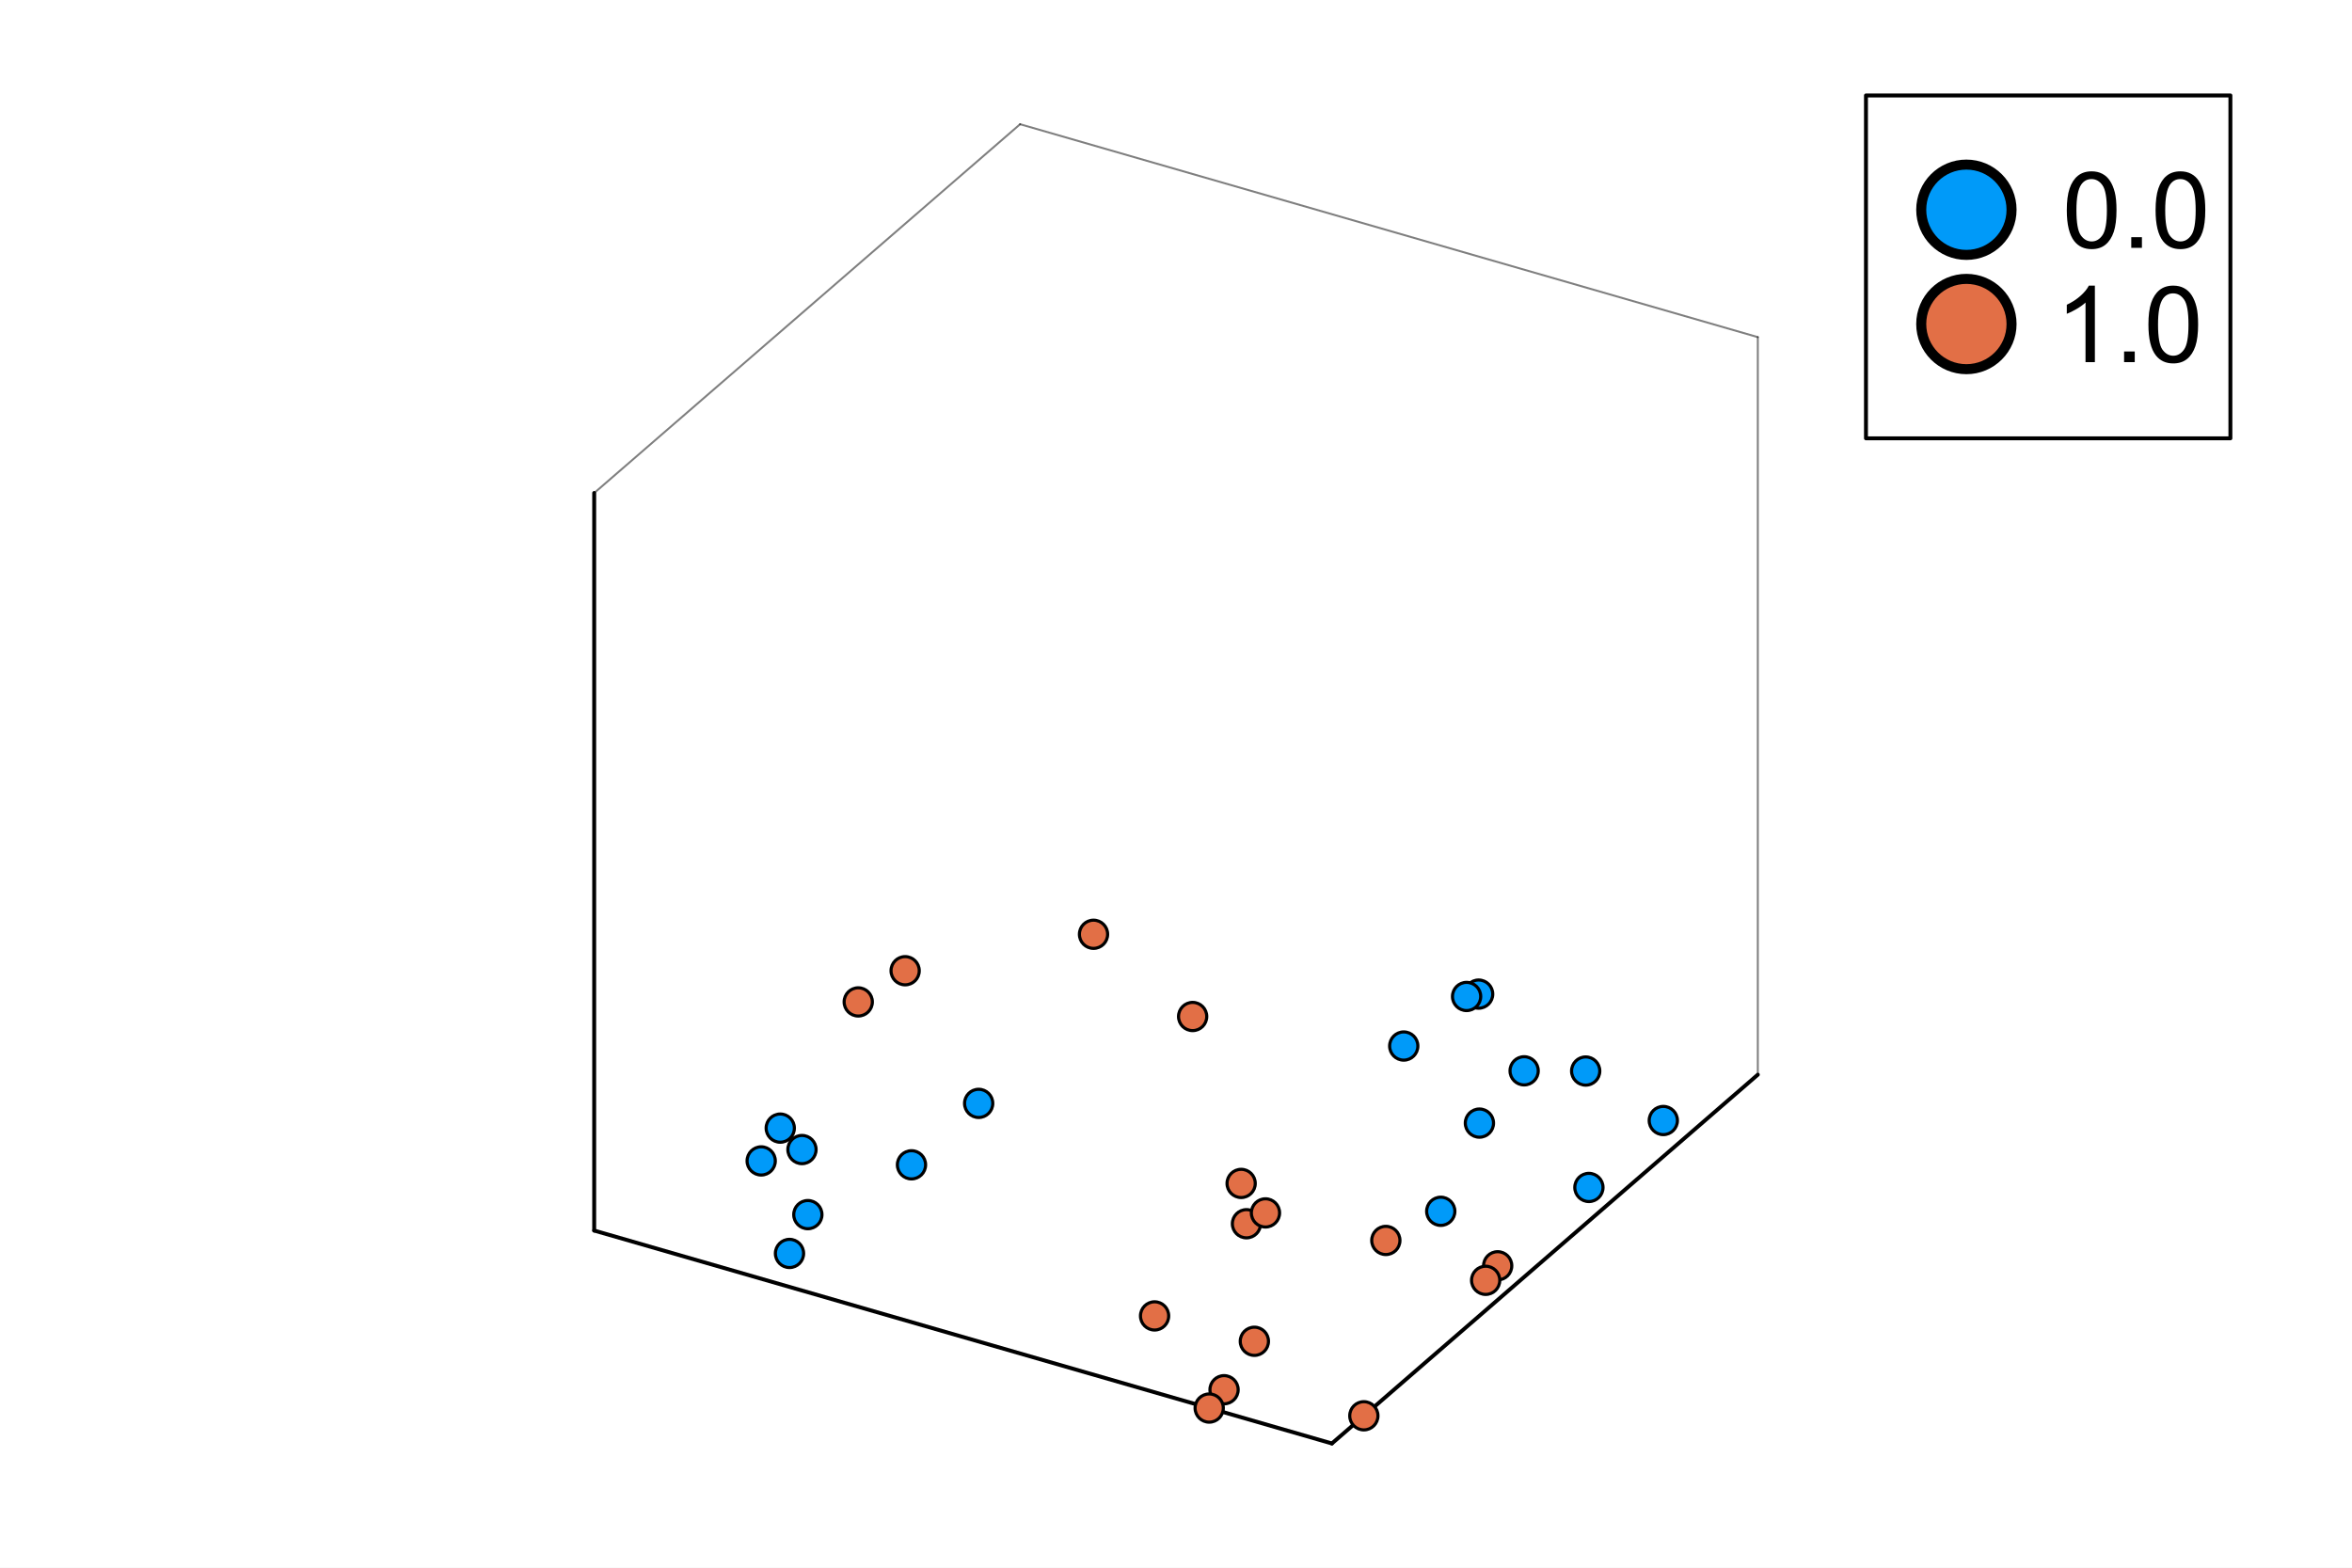
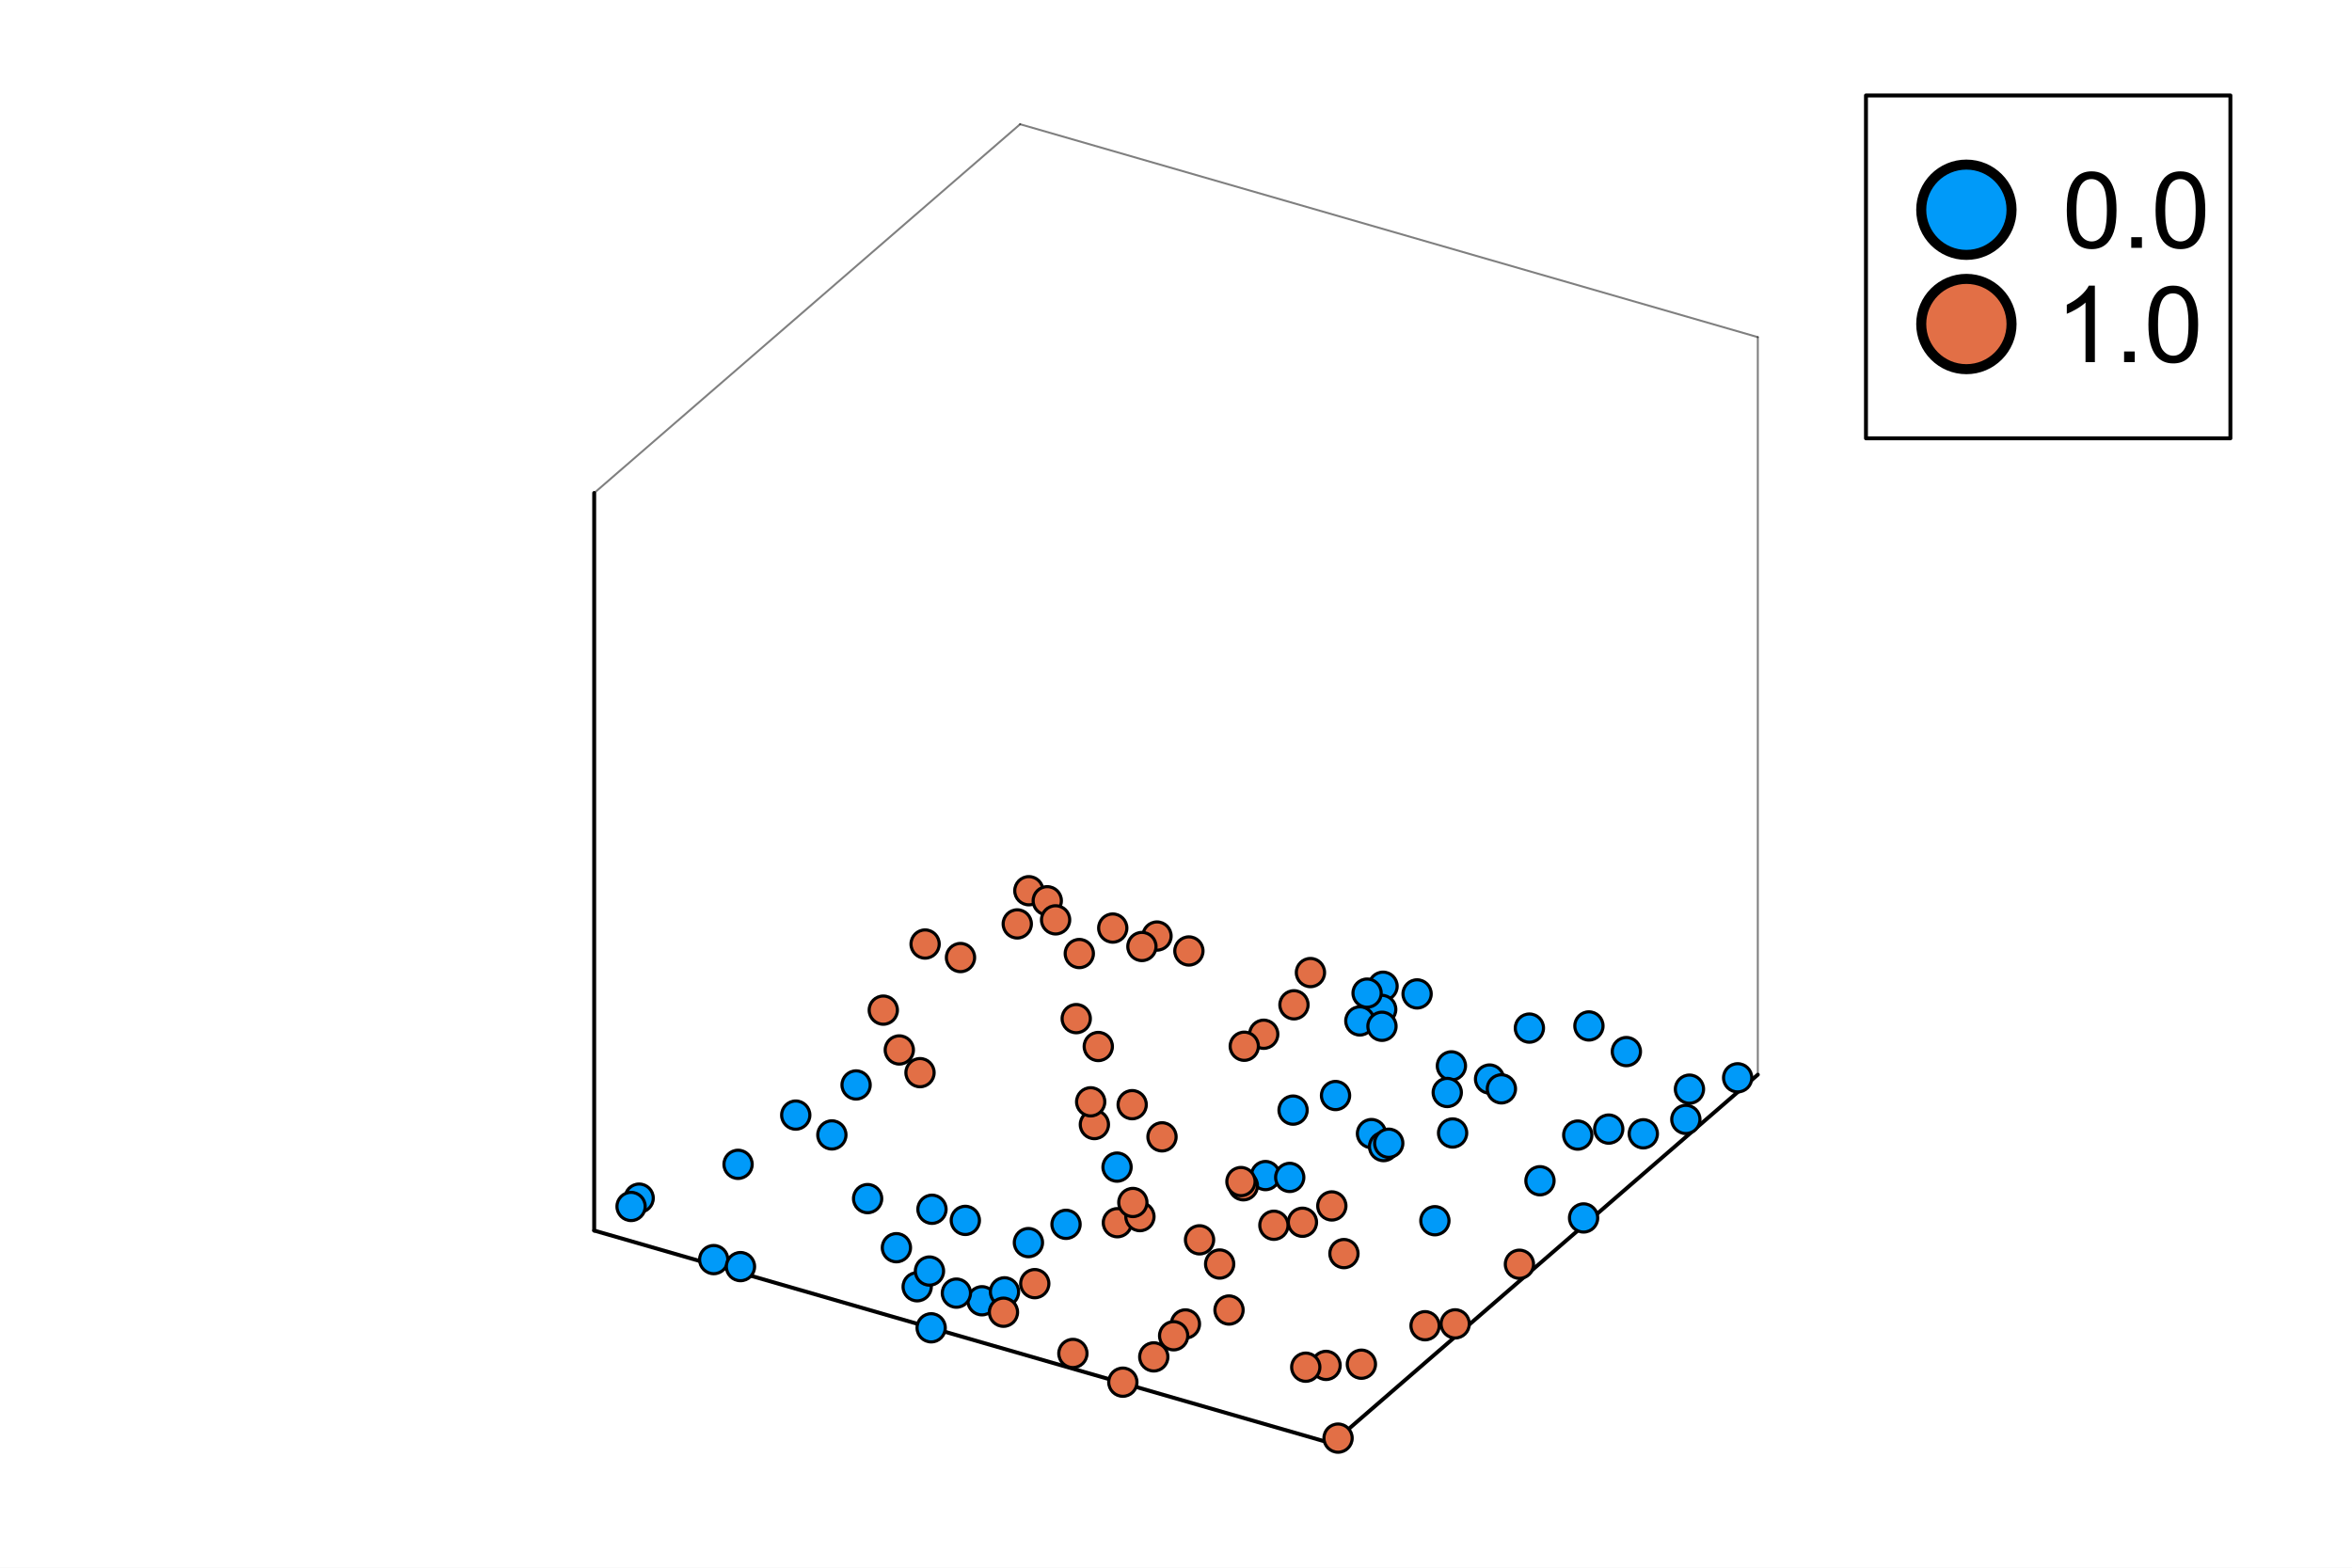
<svg xmlns="http://www.w3.org/2000/svg" width="600" height="400" viewBox="0 0 2400 1600">
  <defs>
-     <clipPath id="clip900">
+     <clipPath id="clip120">
      <rect x="0" y="0" width="2400" height="1600" />
    </clipPath>
  </defs>
-   <path clip-path="url(#clip900)" d="M0 1600 L2400 1600 L2400 8.88178e-14 L0 8.88178e-14  Z" fill="#ffffff" fill-rule="evenodd" fill-opacity="1" />
+   <path clip-path="url(#clip120)" d="M0 1600 L2400 1600 L2400 8.88178e-14 L0 8.88178e-14  Z" fill="#ffffff" fill-rule="evenodd" fill-opacity="1" />
  <defs>
-     <clipPath id="clip901">
+     <clipPath id="clip121">
      <rect x="480" y="0" width="1681" height="1600" />
    </clipPath>
  </defs>
  <defs>
-     <clipPath id="clip902">
+     <clipPath id="clip122">
      <rect x="47" y="47" width="2307" height="1507" />
    </clipPath>
  </defs>
-   <path clip-path="url(#clip902)" d="M-1193.62 2507.16 L-1193.62 960.229 L-310.305 186.763 L1219.64 633.324 L1219.64 2180.26 L336.326 2953.72 L-1193.62 2507.16  Z" fill="#ffffff" fill-rule="evenodd" fill-opacity="1" />
-   <polyline clip-path="url(#clip900)" style="stroke:#000000; stroke-linecap:round; stroke-linejoin:round; stroke-width:4; stroke-opacity:1; fill:none" points="606.32,1255.92 1359.08,1473.22 " />
-   <polyline clip-path="url(#clip900)" style="stroke:#000000; stroke-linecap:round; stroke-linejoin:round; stroke-width:2; stroke-opacity:0.5; fill:none" points="1040.92,126.782 1793.68,344.084 " />
-   <polyline clip-path="url(#clip900)" style="stroke:#000000; stroke-linecap:round; stroke-linejoin:round; stroke-width:4; stroke-opacity:1; fill:none" points="1359.08,1473.22 1793.68,1096.84 " />
-   <polyline clip-path="url(#clip900)" style="stroke:#000000; stroke-linecap:round; stroke-linejoin:round; stroke-width:2; stroke-opacity:0.5; fill:none" points="606.32,503.16 1040.92,126.782 " />
-   <polyline clip-path="url(#clip900)" style="stroke:#000000; stroke-linecap:round; stroke-linejoin:round; stroke-width:4; stroke-opacity:1; fill:none" points="606.32,1255.92 606.32,503.16 " />
-   <polyline clip-path="url(#clip900)" style="stroke:#000000; stroke-linecap:round; stroke-linejoin:round; stroke-width:2; stroke-opacity:0.5; fill:none" points="1793.68,1096.84 1793.68,344.084 " />
-   <circle clip-path="url(#clip902)" cx="824.335" cy="1239.66" r="14.4" fill="#009af9" fill-rule="evenodd" fill-opacity="1" stroke="#000000" stroke-opacity="1" stroke-width="3.2" />
-   <circle clip-path="url(#clip902)" cx="1470.16" cy="1236.26" r="14.4" fill="#009af9" fill-rule="evenodd" fill-opacity="1" stroke="#000000" stroke-opacity="1" stroke-width="3.2" />
-   <circle clip-path="url(#clip902)" cx="805.614" cy="1279.28" r="14.4" fill="#009af9" fill-rule="evenodd" fill-opacity="1" stroke="#000000" stroke-opacity="1" stroke-width="3.2" />
-   <circle clip-path="url(#clip902)" cx="796.184" cy="1151.37" r="14.4" fill="#009af9" fill-rule="evenodd" fill-opacity="1" stroke="#000000" stroke-opacity="1" stroke-width="3.2" />
-   <circle clip-path="url(#clip902)" cx="1697.25" cy="1143.61" r="14.4" fill="#009af9" fill-rule="evenodd" fill-opacity="1" stroke="#000000" stroke-opacity="1" stroke-width="3.2" />
-   <circle clip-path="url(#clip902)" cx="818.339" cy="1173.25" r="14.4" fill="#009af9" fill-rule="evenodd" fill-opacity="1" stroke="#000000" stroke-opacity="1" stroke-width="3.2" />
-   <circle clip-path="url(#clip902)" cx="1432.39" cy="1067.59" r="14.4" fill="#009af9" fill-rule="evenodd" fill-opacity="1" stroke="#000000" stroke-opacity="1" stroke-width="3.2" />
-   <circle clip-path="url(#clip902)" cx="998.641" cy="1126.12" r="14.4" fill="#009af9" fill-rule="evenodd" fill-opacity="1" stroke="#000000" stroke-opacity="1" stroke-width="3.2" />
-   <circle clip-path="url(#clip902)" cx="1509.61" cy="1146.25" r="14.4" fill="#009af9" fill-rule="evenodd" fill-opacity="1" stroke="#000000" stroke-opacity="1" stroke-width="3.2" />
-   <circle clip-path="url(#clip902)" cx="1508.81" cy="1014.6" r="14.4" fill="#009af9" fill-rule="evenodd" fill-opacity="1" stroke="#000000" stroke-opacity="1" stroke-width="3.2" />
-   <circle clip-path="url(#clip902)" cx="930.089" cy="1188.83" r="14.4" fill="#009af9" fill-rule="evenodd" fill-opacity="1" stroke="#000000" stroke-opacity="1" stroke-width="3.2" />
-   <circle clip-path="url(#clip902)" cx="776.726" cy="1184.85" r="14.4" fill="#009af9" fill-rule="evenodd" fill-opacity="1" stroke="#000000" stroke-opacity="1" stroke-width="3.2" />
-   <circle clip-path="url(#clip902)" cx="1496.52" cy="1017.01" r="14.4" fill="#009af9" fill-rule="evenodd" fill-opacity="1" stroke="#000000" stroke-opacity="1" stroke-width="3.2" />
-   <circle clip-path="url(#clip902)" cx="1618.04" cy="1093.11" r="14.4" fill="#009af9" fill-rule="evenodd" fill-opacity="1" stroke="#000000" stroke-opacity="1" stroke-width="3.2" />
-   <circle clip-path="url(#clip902)" cx="1621.33" cy="1211.93" r="14.4" fill="#009af9" fill-rule="evenodd" fill-opacity="1" stroke="#000000" stroke-opacity="1" stroke-width="3.2" />
-   <circle clip-path="url(#clip902)" cx="1555.24" cy="1092.89" r="14.4" fill="#009af9" fill-rule="evenodd" fill-opacity="1" stroke="#000000" stroke-opacity="1" stroke-width="3.2" />
-   <circle clip-path="url(#clip902)" cx="1249.04" cy="1418.37" r="14.4" fill="#e26f46" fill-rule="evenodd" fill-opacity="1" stroke="#000000" stroke-opacity="1" stroke-width="3.2" />
-   <circle clip-path="url(#clip902)" cx="1271.91" cy="1248.97" r="14.4" fill="#e26f46" fill-rule="evenodd" fill-opacity="1" stroke="#000000" stroke-opacity="1" stroke-width="3.2" />
-   <circle clip-path="url(#clip902)" cx="1233.88" cy="1437.08" r="14.4" fill="#e26f46" fill-rule="evenodd" fill-opacity="1" stroke="#000000" stroke-opacity="1" stroke-width="3.2" />
-   <circle clip-path="url(#clip902)" cx="1279.97" cy="1368.93" r="14.4" fill="#e26f46" fill-rule="evenodd" fill-opacity="1" stroke="#000000" stroke-opacity="1" stroke-width="3.2" />
-   <circle clip-path="url(#clip902)" cx="1391.68" cy="1444.98" r="14.4" fill="#e26f46" fill-rule="evenodd" fill-opacity="1" stroke="#000000" stroke-opacity="1" stroke-width="3.2" />
-   <circle clip-path="url(#clip902)" cx="1528.24" cy="1291.89" r="14.4" fill="#e26f46" fill-rule="evenodd" fill-opacity="1" stroke="#000000" stroke-opacity="1" stroke-width="3.2" />
-   <circle clip-path="url(#clip902)" cx="1266.48" cy="1207.82" r="14.4" fill="#e26f46" fill-rule="evenodd" fill-opacity="1" stroke="#000000" stroke-opacity="1" stroke-width="3.2" />
-   <circle clip-path="url(#clip902)" cx="923.618" cy="990.74" r="14.4" fill="#e26f46" fill-rule="evenodd" fill-opacity="1" stroke="#000000" stroke-opacity="1" stroke-width="3.2" />
-   <circle clip-path="url(#clip902)" cx="1515.98" cy="1306.71" r="14.4" fill="#e26f46" fill-rule="evenodd" fill-opacity="1" stroke="#000000" stroke-opacity="1" stroke-width="3.2" />
-   <circle clip-path="url(#clip902)" cx="1115.84" cy="953.531" r="14.4" fill="#e26f46" fill-rule="evenodd" fill-opacity="1" stroke="#000000" stroke-opacity="1" stroke-width="3.2" />
-   <circle clip-path="url(#clip902)" cx="1216.98" cy="1037.46" r="14.4" fill="#e26f46" fill-rule="evenodd" fill-opacity="1" stroke="#000000" stroke-opacity="1" stroke-width="3.2" />
-   <circle clip-path="url(#clip902)" cx="1291.3" cy="1237.91" r="14.4" fill="#e26f46" fill-rule="evenodd" fill-opacity="1" stroke="#000000" stroke-opacity="1" stroke-width="3.2" />
-   <circle clip-path="url(#clip902)" cx="1178.15" cy="1343.04" r="14.4" fill="#e26f46" fill-rule="evenodd" fill-opacity="1" stroke="#000000" stroke-opacity="1" stroke-width="3.2" />
-   <circle clip-path="url(#clip902)" cx="875.759" cy="1022.57" r="14.4" fill="#e26f46" fill-rule="evenodd" fill-opacity="1" stroke="#000000" stroke-opacity="1" stroke-width="3.2" />
-   <circle clip-path="url(#clip902)" cx="1414.12" cy="1266.01" r="14.4" fill="#e26f46" fill-rule="evenodd" fill-opacity="1" stroke="#000000" stroke-opacity="1" stroke-width="3.2" />
-   <path clip-path="url(#clip900)" d="M1904.05 447.348 L2275.91 447.348 L2275.91 97.428 L1904.05 97.428  Z" fill="#ffffff" fill-rule="evenodd" fill-opacity="1" />
-   <polyline clip-path="url(#clip900)" style="stroke:#000000; stroke-linecap:round; stroke-linejoin:round; stroke-width:4; stroke-opacity:1; fill:none" points="1904.05,447.348 2275.91,447.348 2275.91,97.428 1904.05,97.428 1904.05,447.348 " />
-   <circle clip-path="url(#clip900)" cx="2006.52" cy="214.068" r="46.08" fill="#009af9" fill-rule="evenodd" fill-opacity="1" stroke="#000000" stroke-opacity="1" stroke-width="10.24" />
-   <path clip-path="url(#clip900)" d="M2108.98 214.598 Q2108.98 200.807 2111.8 192.427 Q2114.66 183.993 2120.23 179.431 Q2125.85 174.87 2134.34 174.87 Q2140.6 174.87 2145.32 177.416 Q2150.04 179.909 2153.12 184.682 Q2156.19 189.403 2157.94 196.246 Q2159.69 203.035 2159.69 214.598 Q2159.69 228.283 2156.88 236.717 Q2154.07 245.098 2148.45 249.712 Q2142.88 254.274 2134.34 254.274 Q2123.09 254.274 2116.68 246.211 Q2108.98 236.505 2108.98 214.598 M2118.8 214.598 Q2118.8 233.747 2123.25 240.112 Q2127.76 246.424 2134.34 246.424 Q2140.92 246.424 2145.37 240.059 Q2149.88 233.693 2149.88 214.598 Q2149.88 195.397 2145.37 189.085 Q2140.92 182.773 2134.23 182.773 Q2127.65 182.773 2123.73 188.342 Q2118.8 195.45 2118.8 214.598 Z" fill="#000000" fill-rule="nonzero" fill-opacity="1" />
-   <path clip-path="url(#clip900)" d="M2174.76 252.948 L2174.76 242.074 L2185.63 242.074 L2185.63 252.948 L2174.76 252.948 Z" fill="#000000" fill-rule="nonzero" fill-opacity="1" />
-   <path clip-path="url(#clip900)" d="M2199.58 214.598 Q2199.58 200.807 2202.39 192.427 Q2205.26 183.993 2210.83 179.431 Q2216.45 174.87 2224.93 174.87 Q2231.19 174.87 2235.91 177.416 Q2240.64 179.909 2243.71 184.682 Q2246.79 189.403 2248.54 196.246 Q2250.29 203.035 2250.29 214.598 Q2250.29 228.283 2247.48 236.717 Q2244.67 245.098 2239.04 249.712 Q2233.47 254.274 2224.93 254.274 Q2213.69 254.274 2207.27 246.211 Q2199.58 236.505 2199.58 214.598 M2209.39 214.598 Q2209.39 233.747 2213.85 240.112 Q2218.36 246.424 2224.93 246.424 Q2231.51 246.424 2235.97 240.059 Q2240.48 233.693 2240.48 214.598 Q2240.48 195.397 2235.97 189.085 Q2231.51 182.773 2224.83 182.773 Q2218.25 182.773 2214.33 188.342 Q2209.39 195.45 2209.39 214.598 Z" fill="#000000" fill-rule="nonzero" fill-opacity="1" />
-   <circle clip-path="url(#clip900)" cx="2006.52" cy="330.708" r="46.08" fill="#e26f46" fill-rule="evenodd" fill-opacity="1" stroke="#000000" stroke-opacity="1" stroke-width="10.24" />
-   <path clip-path="url(#clip900)" d="M2137.63 369.588 L2128.08 369.588 L2128.08 308.748 Q2124.63 312.037 2119.01 315.326 Q2113.44 318.614 2108.98 320.258 L2108.98 311.029 Q2116.99 307.263 2122.99 301.906 Q2128.98 296.549 2131.47 291.51 L2137.63 291.51 L2137.63 369.588 Z" fill="#000000" fill-rule="nonzero" fill-opacity="1" />
-   <path clip-path="url(#clip900)" d="M2167.44 369.588 L2167.44 358.714 L2178.31 358.714 L2178.31 369.588 L2167.44 369.588 Z" fill="#000000" fill-rule="nonzero" fill-opacity="1" />
-   <path clip-path="url(#clip900)" d="M2192.26 331.238 Q2192.26 317.447 2195.07 309.067 Q2197.94 300.633 2203.51 296.071 Q2209.13 291.51 2217.61 291.51 Q2223.87 291.51 2228.59 294.056 Q2233.32 296.549 2236.39 301.322 Q2239.47 306.043 2241.22 312.886 Q2242.97 319.675 2242.97 331.238 Q2242.97 344.923 2240.16 353.357 Q2237.35 361.738 2231.72 366.352 Q2226.15 370.914 2217.61 370.914 Q2206.37 370.914 2199.95 362.851 Q2192.26 353.145 2192.26 331.238 M2202.07 331.238 Q2202.07 350.387 2206.53 356.752 Q2211.04 363.064 2217.61 363.064 Q2224.19 363.064 2228.65 356.699 Q2233.16 350.333 2233.16 331.238 Q2233.16 312.037 2228.65 305.725 Q2224.19 299.413 2217.51 299.413 Q2210.93 299.413 2207.01 304.982 Q2202.07 312.09 2202.07 331.238 Z" fill="#000000" fill-rule="nonzero" fill-opacity="1" />
+   <path clip-path="url(#clip122)" d="M-1181.37 2501.74 L-1181.37 971.796 L-297.991 206.824 L1232.07 648.481 L1232.07 2178.43 L348.689 2943.4 L-1181.37 2501.74  Z" fill="#ffffff" fill-rule="evenodd" fill-opacity="1" />
+   <polyline clip-path="url(#clip120)" style="stroke:#000000; stroke-linecap:round; stroke-linejoin:round; stroke-width:4; stroke-opacity:1; fill:none" points="606.32,1255.92 1359.08,1473.22 " />
+   <polyline clip-path="url(#clip120)" style="stroke:#000000; stroke-linecap:round; stroke-linejoin:round; stroke-width:2; stroke-opacity:0.5; fill:none" points="1040.92,126.782 1793.68,344.084 " />
+   <polyline clip-path="url(#clip120)" style="stroke:#000000; stroke-linecap:round; stroke-linejoin:round; stroke-width:4; stroke-opacity:1; fill:none" points="1359.08,1473.22 1793.68,1096.84 " />
+   <polyline clip-path="url(#clip120)" style="stroke:#000000; stroke-linecap:round; stroke-linejoin:round; stroke-width:2; stroke-opacity:0.5; fill:none" points="606.32,503.16 1040.92,126.782 " />
+   <polyline clip-path="url(#clip120)" style="stroke:#000000; stroke-linecap:round; stroke-linejoin:round; stroke-width:4; stroke-opacity:1; fill:none" points="606.32,1255.92 606.32,503.16 " />
+   <polyline clip-path="url(#clip120)" style="stroke:#000000; stroke-linecap:round; stroke-linejoin:round; stroke-width:2; stroke-opacity:0.5; fill:none" points="1793.68,1096.84 1793.68,344.084 " />
+   <circle clip-path="url(#clip122)" cx="950.171" cy="1355.18" r="14.4" fill="#009af9" fill-rule="evenodd" fill-opacity="1" stroke="#000000" stroke-opacity="1" stroke-width="3.2" />
+   <circle clip-path="url(#clip122)" cx="1571.4" cy="1205.09" r="14.4" fill="#009af9" fill-rule="evenodd" fill-opacity="1" stroke="#000000" stroke-opacity="1" stroke-width="3.2" />
+   <circle clip-path="url(#clip122)" cx="1641.55" cy="1152.36" r="14.4" fill="#009af9" fill-rule="evenodd" fill-opacity="1" stroke="#000000" stroke-opacity="1" stroke-width="3.2" />
+   <circle clip-path="url(#clip122)" cx="1362.79" cy="1118.11" r="14.4" fill="#009af9" fill-rule="evenodd" fill-opacity="1" stroke="#000000" stroke-opacity="1" stroke-width="3.2" />
+   <circle clip-path="url(#clip122)" cx="1319.47" cy="1133" r="14.4" fill="#009af9" fill-rule="evenodd" fill-opacity="1" stroke="#000000" stroke-opacity="1" stroke-width="3.2" />
+   <circle clip-path="url(#clip122)" cx="1659.56" cy="1073.27" r="14.4" fill="#009af9" fill-rule="evenodd" fill-opacity="1" stroke="#000000" stroke-opacity="1" stroke-width="3.2" />
+   <circle clip-path="url(#clip122)" cx="1446.02" cy="1014.39" r="14.4" fill="#009af9" fill-rule="evenodd" fill-opacity="1" stroke="#000000" stroke-opacity="1" stroke-width="3.2" />
+   <circle clip-path="url(#clip122)" cx="914.704" cy="1273.43" r="14.4" fill="#009af9" fill-rule="evenodd" fill-opacity="1" stroke="#000000" stroke-opacity="1" stroke-width="3.2" />
+   <circle clip-path="url(#clip122)" cx="1087.79" cy="1249.57" r="14.4" fill="#009af9" fill-rule="evenodd" fill-opacity="1" stroke="#000000" stroke-opacity="1" stroke-width="3.2" />
+   <circle clip-path="url(#clip122)" cx="873.567" cy="1107.32" r="14.4" fill="#009af9" fill-rule="evenodd" fill-opacity="1" stroke="#000000" stroke-opacity="1" stroke-width="3.2" />
+   <circle clip-path="url(#clip122)" cx="1411.28" cy="1006.56" r="14.4" fill="#009af9" fill-rule="evenodd" fill-opacity="1" stroke="#000000" stroke-opacity="1" stroke-width="3.2" />
+   <circle clip-path="url(#clip122)" cx="1720.25" cy="1142.49" r="14.4" fill="#009af9" fill-rule="evenodd" fill-opacity="1" stroke="#000000" stroke-opacity="1" stroke-width="3.2" />
+   <circle clip-path="url(#clip122)" cx="1399.48" cy="1156.95" r="14.4" fill="#009af9" fill-rule="evenodd" fill-opacity="1" stroke="#000000" stroke-opacity="1" stroke-width="3.2" />
+   <circle clip-path="url(#clip122)" cx="1615.9" cy="1243.05" r="14.4" fill="#009af9" fill-rule="evenodd" fill-opacity="1" stroke="#000000" stroke-opacity="1" stroke-width="3.2" />
+   <circle clip-path="url(#clip122)" cx="1409.9" cy="1030.2" r="14.4" fill="#009af9" fill-rule="evenodd" fill-opacity="1" stroke="#000000" stroke-opacity="1" stroke-width="3.2" />
+   <circle clip-path="url(#clip122)" cx="1411.81" cy="1170.22" r="14.4" fill="#009af9" fill-rule="evenodd" fill-opacity="1" stroke="#000000" stroke-opacity="1" stroke-width="3.2" />
+   <circle clip-path="url(#clip122)" cx="1621.35" cy="1047.09" r="14.4" fill="#009af9" fill-rule="evenodd" fill-opacity="1" stroke="#000000" stroke-opacity="1" stroke-width="3.2" />
+   <circle clip-path="url(#clip122)" cx="1481.03" cy="1087.85" r="14.4" fill="#009af9" fill-rule="evenodd" fill-opacity="1" stroke="#000000" stroke-opacity="1" stroke-width="3.2" />
+   <circle clip-path="url(#clip122)" cx="652.201" cy="1222.83" r="14.4" fill="#009af9" fill-rule="evenodd" fill-opacity="1" stroke="#000000" stroke-opacity="1" stroke-width="3.2" />
+   <circle clip-path="url(#clip122)" cx="728.278" cy="1285.57" r="14.4" fill="#009af9" fill-rule="evenodd" fill-opacity="1" stroke="#000000" stroke-opacity="1" stroke-width="3.2" />
+   <circle clip-path="url(#clip122)" cx="935.9" cy="1313.29" r="14.4" fill="#009af9" fill-rule="evenodd" fill-opacity="1" stroke="#000000" stroke-opacity="1" stroke-width="3.2" />
+   <circle clip-path="url(#clip122)" cx="1002.02" cy="1327.58" r="14.4" fill="#009af9" fill-rule="evenodd" fill-opacity="1" stroke="#000000" stroke-opacity="1" stroke-width="3.2" />
+   <circle clip-path="url(#clip122)" cx="755.589" cy="1292.71" r="14.4" fill="#009af9" fill-rule="evenodd" fill-opacity="1" stroke="#000000" stroke-opacity="1" stroke-width="3.2" />
+   <circle clip-path="url(#clip122)" cx="848.851" cy="1158.31" r="14.4" fill="#009af9" fill-rule="evenodd" fill-opacity="1" stroke="#000000" stroke-opacity="1" stroke-width="3.2" />
+   <circle clip-path="url(#clip122)" cx="1049.41" cy="1268.22" r="14.4" fill="#009af9" fill-rule="evenodd" fill-opacity="1" stroke="#000000" stroke-opacity="1" stroke-width="3.2" />
+   <circle clip-path="url(#clip122)" cx="1394.99" cy="1013.59" r="14.4" fill="#009af9" fill-rule="evenodd" fill-opacity="1" stroke="#000000" stroke-opacity="1" stroke-width="3.2" />
+   <circle clip-path="url(#clip122)" cx="811.982" cy="1138.08" r="14.4" fill="#009af9" fill-rule="evenodd" fill-opacity="1" stroke="#000000" stroke-opacity="1" stroke-width="3.2" />
+   <circle clip-path="url(#clip122)" cx="1519.98" cy="1101.29" r="14.4" fill="#009af9" fill-rule="evenodd" fill-opacity="1" stroke="#000000" stroke-opacity="1" stroke-width="3.2" />
+   <circle clip-path="url(#clip122)" cx="1476.79" cy="1115.01" r="14.4" fill="#009af9" fill-rule="evenodd" fill-opacity="1" stroke="#000000" stroke-opacity="1" stroke-width="3.2" />
+   <circle clip-path="url(#clip122)" cx="1387.6" cy="1041.96" r="14.4" fill="#009af9" fill-rule="evenodd" fill-opacity="1" stroke="#000000" stroke-opacity="1" stroke-width="3.2" />
+   <circle clip-path="url(#clip122)" cx="1773.12" cy="1100.02" r="14.4" fill="#009af9" fill-rule="evenodd" fill-opacity="1" stroke="#000000" stroke-opacity="1" stroke-width="3.2" />
+   <circle clip-path="url(#clip122)" cx="1532.04" cy="1111.29" r="14.4" fill="#009af9" fill-rule="evenodd" fill-opacity="1" stroke="#000000" stroke-opacity="1" stroke-width="3.2" />
+   <circle clip-path="url(#clip122)" cx="1417.08" cy="1166.8" r="14.4" fill="#009af9" fill-rule="evenodd" fill-opacity="1" stroke="#000000" stroke-opacity="1" stroke-width="3.2" />
+   <circle clip-path="url(#clip122)" cx="1024.99" cy="1318.47" r="14.4" fill="#009af9" fill-rule="evenodd" fill-opacity="1" stroke="#000000" stroke-opacity="1" stroke-width="3.2" />
+   <circle clip-path="url(#clip122)" cx="1410.17" cy="1047.45" r="14.4" fill="#009af9" fill-rule="evenodd" fill-opacity="1" stroke="#000000" stroke-opacity="1" stroke-width="3.2" />
+   <circle clip-path="url(#clip122)" cx="1139.84" cy="1191.17" r="14.4" fill="#009af9" fill-rule="evenodd" fill-opacity="1" stroke="#000000" stroke-opacity="1" stroke-width="3.2" />
+   <circle clip-path="url(#clip122)" cx="948.434" cy="1297.25" r="14.4" fill="#009af9" fill-rule="evenodd" fill-opacity="1" stroke="#000000" stroke-opacity="1" stroke-width="3.2" />
+   <circle clip-path="url(#clip122)" cx="1560.6" cy="1049.28" r="14.4" fill="#009af9" fill-rule="evenodd" fill-opacity="1" stroke="#000000" stroke-opacity="1" stroke-width="3.2" />
+   <circle clip-path="url(#clip122)" cx="1482.25" cy="1156.34" r="14.4" fill="#009af9" fill-rule="evenodd" fill-opacity="1" stroke="#000000" stroke-opacity="1" stroke-width="3.2" />
+   <circle clip-path="url(#clip122)" cx="985.026" cy="1245.55" r="14.4" fill="#009af9" fill-rule="evenodd" fill-opacity="1" stroke="#000000" stroke-opacity="1" stroke-width="3.2" />
+   <circle clip-path="url(#clip122)" cx="885.327" cy="1223.32" r="14.4" fill="#009af9" fill-rule="evenodd" fill-opacity="1" stroke="#000000" stroke-opacity="1" stroke-width="3.2" />
+   <circle clip-path="url(#clip122)" cx="1723.93" cy="1111.6" r="14.4" fill="#009af9" fill-rule="evenodd" fill-opacity="1" stroke="#000000" stroke-opacity="1" stroke-width="3.2" />
+   <circle clip-path="url(#clip122)" cx="950.994" cy="1234.19" r="14.4" fill="#009af9" fill-rule="evenodd" fill-opacity="1" stroke="#000000" stroke-opacity="1" stroke-width="3.2" />
+   <circle clip-path="url(#clip122)" cx="1291.33" cy="1199.8" r="14.4" fill="#009af9" fill-rule="evenodd" fill-opacity="1" stroke="#000000" stroke-opacity="1" stroke-width="3.2" />
+   <circle clip-path="url(#clip122)" cx="1676.84" cy="1157.17" r="14.4" fill="#009af9" fill-rule="evenodd" fill-opacity="1" stroke="#000000" stroke-opacity="1" stroke-width="3.2" />
+   <circle clip-path="url(#clip122)" cx="1316.04" cy="1201.68" r="14.4" fill="#009af9" fill-rule="evenodd" fill-opacity="1" stroke="#000000" stroke-opacity="1" stroke-width="3.2" />
+   <circle clip-path="url(#clip122)" cx="1609.95" cy="1158.49" r="14.4" fill="#009af9" fill-rule="evenodd" fill-opacity="1" stroke="#000000" stroke-opacity="1" stroke-width="3.2" />
+   <circle clip-path="url(#clip122)" cx="753.134" cy="1188.33" r="14.4" fill="#009af9" fill-rule="evenodd" fill-opacity="1" stroke="#000000" stroke-opacity="1" stroke-width="3.2" />
+   <circle clip-path="url(#clip122)" cx="975.907" cy="1319.78" r="14.4" fill="#009af9" fill-rule="evenodd" fill-opacity="1" stroke="#000000" stroke-opacity="1" stroke-width="3.2" />
+   <circle clip-path="url(#clip122)" cx="643.959" cy="1231.34" r="14.4" fill="#009af9" fill-rule="evenodd" fill-opacity="1" stroke="#000000" stroke-opacity="1" stroke-width="3.2" />
+   <circle clip-path="url(#clip122)" cx="1464.17" cy="1245.88" r="14.4" fill="#009af9" fill-rule="evenodd" fill-opacity="1" stroke="#000000" stroke-opacity="1" stroke-width="3.2" />
+   <circle clip-path="url(#clip122)" cx="1337.19" cy="992.614" r="14.4" fill="#e26f46" fill-rule="evenodd" fill-opacity="1" stroke="#000000" stroke-opacity="1" stroke-width="3.2" />
+   <circle clip-path="url(#clip122)" cx="1550.44" cy="1290.31" r="14.4" fill="#e26f46" fill-rule="evenodd" fill-opacity="1" stroke="#000000" stroke-opacity="1" stroke-width="3.2" />
+   <circle clip-path="url(#clip122)" cx="1268.75" cy="1210.22" r="14.4" fill="#e26f46" fill-rule="evenodd" fill-opacity="1" stroke="#000000" stroke-opacity="1" stroke-width="3.2" />
+   <circle clip-path="url(#clip122)" cx="1116.72" cy="1147.74" r="14.4" fill="#e26f46" fill-rule="evenodd" fill-opacity="1" stroke="#000000" stroke-opacity="1" stroke-width="3.2" />
+   <circle clip-path="url(#clip122)" cx="1289.5" cy="1055.57" r="14.4" fill="#e26f46" fill-rule="evenodd" fill-opacity="1" stroke="#000000" stroke-opacity="1" stroke-width="3.2" />
+   <circle clip-path="url(#clip122)" cx="917.656" cy="1071.59" r="14.4" fill="#e26f46" fill-rule="evenodd" fill-opacity="1" stroke="#000000" stroke-opacity="1" stroke-width="3.2" />
+   <circle clip-path="url(#clip122)" cx="1329.02" cy="1247.45" r="14.4" fill="#e26f46" fill-rule="evenodd" fill-opacity="1" stroke="#000000" stroke-opacity="1" stroke-width="3.2" />
+   <circle clip-path="url(#clip122)" cx="1484.89" cy="1351.16" r="14.4" fill="#e26f46" fill-rule="evenodd" fill-opacity="1" stroke="#000000" stroke-opacity="1" stroke-width="3.2" />
+   <circle clip-path="url(#clip122)" cx="1269.66" cy="1067.81" r="14.4" fill="#e26f46" fill-rule="evenodd" fill-opacity="1" stroke="#000000" stroke-opacity="1" stroke-width="3.2" />
+   <circle clip-path="url(#clip122)" cx="1055.88" cy="1310.1" r="14.4" fill="#e26f46" fill-rule="evenodd" fill-opacity="1" stroke="#000000" stroke-opacity="1" stroke-width="3.2" />
+   <circle clip-path="url(#clip122)" cx="1180.62" cy="955.335" r="14.4" fill="#e26f46" fill-rule="evenodd" fill-opacity="1" stroke="#000000" stroke-opacity="1" stroke-width="3.2" />
+   <circle clip-path="url(#clip122)" cx="1140.18" cy="1247.91" r="14.4" fill="#e26f46" fill-rule="evenodd" fill-opacity="1" stroke="#000000" stroke-opacity="1" stroke-width="3.2" />
+   <circle clip-path="url(#clip122)" cx="1155.29" cy="1127.45" r="14.4" fill="#e26f46" fill-rule="evenodd" fill-opacity="1" stroke="#000000" stroke-opacity="1" stroke-width="3.2" />
+   <circle clip-path="url(#clip122)" cx="1094.79" cy="1381.35" r="14.4" fill="#e26f46" fill-rule="evenodd" fill-opacity="1" stroke="#000000" stroke-opacity="1" stroke-width="3.2" />
+   <circle clip-path="url(#clip122)" cx="1135.46" cy="947.201" r="14.4" fill="#e26f46" fill-rule="evenodd" fill-opacity="1" stroke="#000000" stroke-opacity="1" stroke-width="3.2" />
+   <circle clip-path="url(#clip122)" cx="1244.55" cy="1290.08" r="14.4" fill="#e26f46" fill-rule="evenodd" fill-opacity="1" stroke="#000000" stroke-opacity="1" stroke-width="3.2" />
+   <circle clip-path="url(#clip122)" cx="1254.1" cy="1337.03" r="14.4" fill="#e26f46" fill-rule="evenodd" fill-opacity="1" stroke="#000000" stroke-opacity="1" stroke-width="3.2" />
+   <circle clip-path="url(#clip122)" cx="1353.14" cy="1393.55" r="14.4" fill="#e26f46" fill-rule="evenodd" fill-opacity="1" stroke="#000000" stroke-opacity="1" stroke-width="3.2" />
+   <circle clip-path="url(#clip122)" cx="1049.85" cy="909.091" r="14.4" fill="#e26f46" fill-rule="evenodd" fill-opacity="1" stroke="#000000" stroke-opacity="1" stroke-width="3.2" />
+   <circle clip-path="url(#clip122)" cx="943.982" cy="963.492" r="14.4" fill="#e26f46" fill-rule="evenodd" fill-opacity="1" stroke="#000000" stroke-opacity="1" stroke-width="3.2" />
+   <circle clip-path="url(#clip122)" cx="1320.37" cy="1025.52" r="14.4" fill="#e26f46" fill-rule="evenodd" fill-opacity="1" stroke="#000000" stroke-opacity="1" stroke-width="3.2" />
+   <circle clip-path="url(#clip122)" cx="1163.19" cy="1241.7" r="14.4" fill="#e26f46" fill-rule="evenodd" fill-opacity="1" stroke="#000000" stroke-opacity="1" stroke-width="3.2" />
+   <circle clip-path="url(#clip122)" cx="980.105" cy="977.282" r="14.4" fill="#e26f46" fill-rule="evenodd" fill-opacity="1" stroke="#000000" stroke-opacity="1" stroke-width="3.2" />
+   <circle clip-path="url(#clip122)" cx="1120.7" cy="1068.07" r="14.4" fill="#e26f46" fill-rule="evenodd" fill-opacity="1" stroke="#000000" stroke-opacity="1" stroke-width="3.2" />
+   <circle clip-path="url(#clip122)" cx="1359.01" cy="1230.79" r="14.4" fill="#e26f46" fill-rule="evenodd" fill-opacity="1" stroke="#000000" stroke-opacity="1" stroke-width="3.2" />
+   <circle clip-path="url(#clip122)" cx="1454.16" cy="1353.06" r="14.4" fill="#e26f46" fill-rule="evenodd" fill-opacity="1" stroke="#000000" stroke-opacity="1" stroke-width="3.2" />
+   <circle clip-path="url(#clip122)" cx="1209.61" cy="1351.25" r="14.4" fill="#e26f46" fill-rule="evenodd" fill-opacity="1" stroke="#000000" stroke-opacity="1" stroke-width="3.2" />
+   <circle clip-path="url(#clip122)" cx="1101.33" cy="973.2" r="14.4" fill="#e26f46" fill-rule="evenodd" fill-opacity="1" stroke="#000000" stroke-opacity="1" stroke-width="3.2" />
+   <circle clip-path="url(#clip122)" cx="1023.93" cy="1339.27" r="14.4" fill="#e26f46" fill-rule="evenodd" fill-opacity="1" stroke="#000000" stroke-opacity="1" stroke-width="3.2" />
+   <circle clip-path="url(#clip122)" cx="938.785" cy="1094.77" r="14.4" fill="#e26f46" fill-rule="evenodd" fill-opacity="1" stroke="#000000" stroke-opacity="1" stroke-width="3.2" />
+   <circle clip-path="url(#clip122)" cx="1068.64" cy="919.323" r="14.4" fill="#e26f46" fill-rule="evenodd" fill-opacity="1" stroke="#000000" stroke-opacity="1" stroke-width="3.2" />
+   <circle clip-path="url(#clip122)" cx="1177.32" cy="1384.86" r="14.4" fill="#e26f46" fill-rule="evenodd" fill-opacity="1" stroke="#000000" stroke-opacity="1" stroke-width="3.2" />
+   <circle clip-path="url(#clip122)" cx="901.316" cy="1030.95" r="14.4" fill="#e26f46" fill-rule="evenodd" fill-opacity="1" stroke="#000000" stroke-opacity="1" stroke-width="3.2" />
+   <circle clip-path="url(#clip122)" cx="1197.6" cy="1363.3" r="14.4" fill="#e26f46" fill-rule="evenodd" fill-opacity="1" stroke="#000000" stroke-opacity="1" stroke-width="3.2" />
+   <circle clip-path="url(#clip122)" cx="1266.27" cy="1205.92" r="14.4" fill="#e26f46" fill-rule="evenodd" fill-opacity="1" stroke="#000000" stroke-opacity="1" stroke-width="3.2" />
+   <circle clip-path="url(#clip122)" cx="1145.75" cy="1410.67" r="14.4" fill="#e26f46" fill-rule="evenodd" fill-opacity="1" stroke="#000000" stroke-opacity="1" stroke-width="3.2" />
+   <circle clip-path="url(#clip122)" cx="1165.22" cy="966.01" r="14.4" fill="#e26f46" fill-rule="evenodd" fill-opacity="1" stroke="#000000" stroke-opacity="1" stroke-width="3.2" />
+   <circle clip-path="url(#clip122)" cx="1112.94" cy="1124.53" r="14.4" fill="#e26f46" fill-rule="evenodd" fill-opacity="1" stroke="#000000" stroke-opacity="1" stroke-width="3.2" />
+   <circle clip-path="url(#clip122)" cx="1389.18" cy="1392.32" r="14.4" fill="#e26f46" fill-rule="evenodd" fill-opacity="1" stroke="#000000" stroke-opacity="1" stroke-width="3.2" />
+   <circle clip-path="url(#clip122)" cx="1213.16" cy="970.568" r="14.4" fill="#e26f46" fill-rule="evenodd" fill-opacity="1" stroke="#000000" stroke-opacity="1" stroke-width="3.2" />
+   <circle clip-path="url(#clip122)" cx="1332.41" cy="1395.38" r="14.4" fill="#e26f46" fill-rule="evenodd" fill-opacity="1" stroke="#000000" stroke-opacity="1" stroke-width="3.2" />
+   <circle clip-path="url(#clip122)" cx="1371.37" cy="1279.44" r="14.4" fill="#e26f46" fill-rule="evenodd" fill-opacity="1" stroke="#000000" stroke-opacity="1" stroke-width="3.2" />
+   <circle clip-path="url(#clip122)" cx="1038.03" cy="942.955" r="14.4" fill="#e26f46" fill-rule="evenodd" fill-opacity="1" stroke="#000000" stroke-opacity="1" stroke-width="3.2" />
+   <circle clip-path="url(#clip122)" cx="1098.2" cy="1039.63" r="14.4" fill="#e26f46" fill-rule="evenodd" fill-opacity="1" stroke="#000000" stroke-opacity="1" stroke-width="3.2" />
+   <circle clip-path="url(#clip122)" cx="1155.97" cy="1227.27" r="14.4" fill="#e26f46" fill-rule="evenodd" fill-opacity="1" stroke="#000000" stroke-opacity="1" stroke-width="3.2" />
+   <circle clip-path="url(#clip122)" cx="1185.72" cy="1160.28" r="14.4" fill="#e26f46" fill-rule="evenodd" fill-opacity="1" stroke="#000000" stroke-opacity="1" stroke-width="3.2" />
+   <circle clip-path="url(#clip122)" cx="1365.37" cy="1467.76" r="14.4" fill="#e26f46" fill-rule="evenodd" fill-opacity="1" stroke="#000000" stroke-opacity="1" stroke-width="3.2" />
+   <circle clip-path="url(#clip122)" cx="1077.14" cy="938.828" r="14.4" fill="#e26f46" fill-rule="evenodd" fill-opacity="1" stroke="#000000" stroke-opacity="1" stroke-width="3.2" />
+   <circle clip-path="url(#clip122)" cx="1299.88" cy="1250.52" r="14.4" fill="#e26f46" fill-rule="evenodd" fill-opacity="1" stroke="#000000" stroke-opacity="1" stroke-width="3.2" />
+   <circle clip-path="url(#clip122)" cx="1224.03" cy="1265.38" r="14.4" fill="#e26f46" fill-rule="evenodd" fill-opacity="1" stroke="#000000" stroke-opacity="1" stroke-width="3.2" />
+   <path clip-path="url(#clip120)" d="M1904.05 447.348 L2275.91 447.348 L2275.91 97.428 L1904.05 97.428  Z" fill="#ffffff" fill-rule="evenodd" fill-opacity="1" />
+   <polyline clip-path="url(#clip120)" style="stroke:#000000; stroke-linecap:round; stroke-linejoin:round; stroke-width:4; stroke-opacity:1; fill:none" points="1904.05,447.348 2275.91,447.348 2275.91,97.428 1904.05,97.428 1904.05,447.348 " />
+   <circle clip-path="url(#clip120)" cx="2006.52" cy="214.068" r="46.08" fill="#009af9" fill-rule="evenodd" fill-opacity="1" stroke="#000000" stroke-opacity="1" stroke-width="10.24" />
+   <path clip-path="url(#clip120)" d="M2108.98 214.598 Q2108.98 200.807 2111.8 192.427 Q2114.66 183.993 2120.23 179.431 Q2125.85 174.87 2134.34 174.87 Q2140.6 174.87 2145.32 177.416 Q2150.04 179.909 2153.12 184.682 Q2156.19 189.403 2157.94 196.246 Q2159.69 203.035 2159.69 214.598 Q2159.69 228.283 2156.88 236.717 Q2154.07 245.098 2148.45 249.712 Q2142.88 254.274 2134.34 254.274 Q2123.09 254.274 2116.68 246.211 Q2108.98 236.505 2108.98 214.598 M2118.8 214.598 Q2118.8 233.747 2123.25 240.112 Q2127.76 246.424 2134.34 246.424 Q2140.92 246.424 2145.37 240.059 Q2149.88 233.693 2149.88 214.598 Q2149.88 195.397 2145.37 189.085 Q2140.92 182.773 2134.23 182.773 Q2127.65 182.773 2123.73 188.342 Q2118.8 195.45 2118.8 214.598 Z" fill="#000000" fill-rule="nonzero" fill-opacity="1" />
+   <path clip-path="url(#clip120)" d="M2174.76 252.948 L2174.76 242.074 L2185.63 242.074 L2185.63 252.948 L2174.76 252.948 Z" fill="#000000" fill-rule="nonzero" fill-opacity="1" />
+   <path clip-path="url(#clip120)" d="M2199.58 214.598 Q2199.58 200.807 2202.39 192.427 Q2205.26 183.993 2210.83 179.431 Q2216.45 174.87 2224.93 174.87 Q2231.19 174.87 2235.91 177.416 Q2240.64 179.909 2243.71 184.682 Q2246.79 189.403 2248.54 196.246 Q2250.29 203.035 2250.29 214.598 Q2250.29 228.283 2247.48 236.717 Q2244.67 245.098 2239.04 249.712 Q2233.47 254.274 2224.93 254.274 Q2213.69 254.274 2207.27 246.211 Q2199.58 236.505 2199.58 214.598 M2209.39 214.598 Q2209.39 233.747 2213.85 240.112 Q2218.36 246.424 2224.93 246.424 Q2231.51 246.424 2235.97 240.059 Q2240.48 233.693 2240.48 214.598 Q2240.48 195.397 2235.97 189.085 Q2231.51 182.773 2224.83 182.773 Q2218.25 182.773 2214.33 188.342 Q2209.39 195.45 2209.39 214.598 Z" fill="#000000" fill-rule="nonzero" fill-opacity="1" />
+   <circle clip-path="url(#clip120)" cx="2006.52" cy="330.708" r="46.08" fill="#e26f46" fill-rule="evenodd" fill-opacity="1" stroke="#000000" stroke-opacity="1" stroke-width="10.24" />
+   <path clip-path="url(#clip120)" d="M2137.63 369.588 L2128.08 369.588 L2128.08 308.748 Q2124.63 312.037 2119.01 315.326 Q2113.44 318.614 2108.98 320.258 L2108.98 311.029 Q2116.99 307.263 2122.99 301.906 Q2128.98 296.549 2131.47 291.51 L2137.63 291.51 L2137.63 369.588 Z" fill="#000000" fill-rule="nonzero" fill-opacity="1" />
+   <path clip-path="url(#clip120)" d="M2167.44 369.588 L2167.44 358.714 L2178.31 358.714 L2178.31 369.588 L2167.44 369.588 Z" fill="#000000" fill-rule="nonzero" fill-opacity="1" />
+   <path clip-path="url(#clip120)" d="M2192.26 331.238 Q2192.26 317.447 2195.07 309.067 Q2197.94 300.633 2203.51 296.071 Q2209.13 291.51 2217.61 291.51 Q2223.87 291.51 2228.59 294.056 Q2233.32 296.549 2236.39 301.322 Q2239.47 306.043 2241.22 312.886 Q2242.97 319.675 2242.97 331.238 Q2242.97 344.923 2240.16 353.357 Q2237.35 361.738 2231.72 366.352 Q2226.15 370.914 2217.61 370.914 Q2206.37 370.914 2199.95 362.851 Q2192.26 353.145 2192.26 331.238 M2202.07 331.238 Q2202.07 350.387 2206.53 356.752 Q2211.04 363.064 2217.61 363.064 Q2224.19 363.064 2228.65 356.699 Q2233.16 350.333 2233.16 331.238 Q2233.16 312.037 2228.65 305.725 Q2224.19 299.413 2217.51 299.413 Q2210.93 299.413 2207.01 304.982 Q2202.07 312.09 2202.07 331.238 Z" fill="#000000" fill-rule="nonzero" fill-opacity="1" />
</svg>
